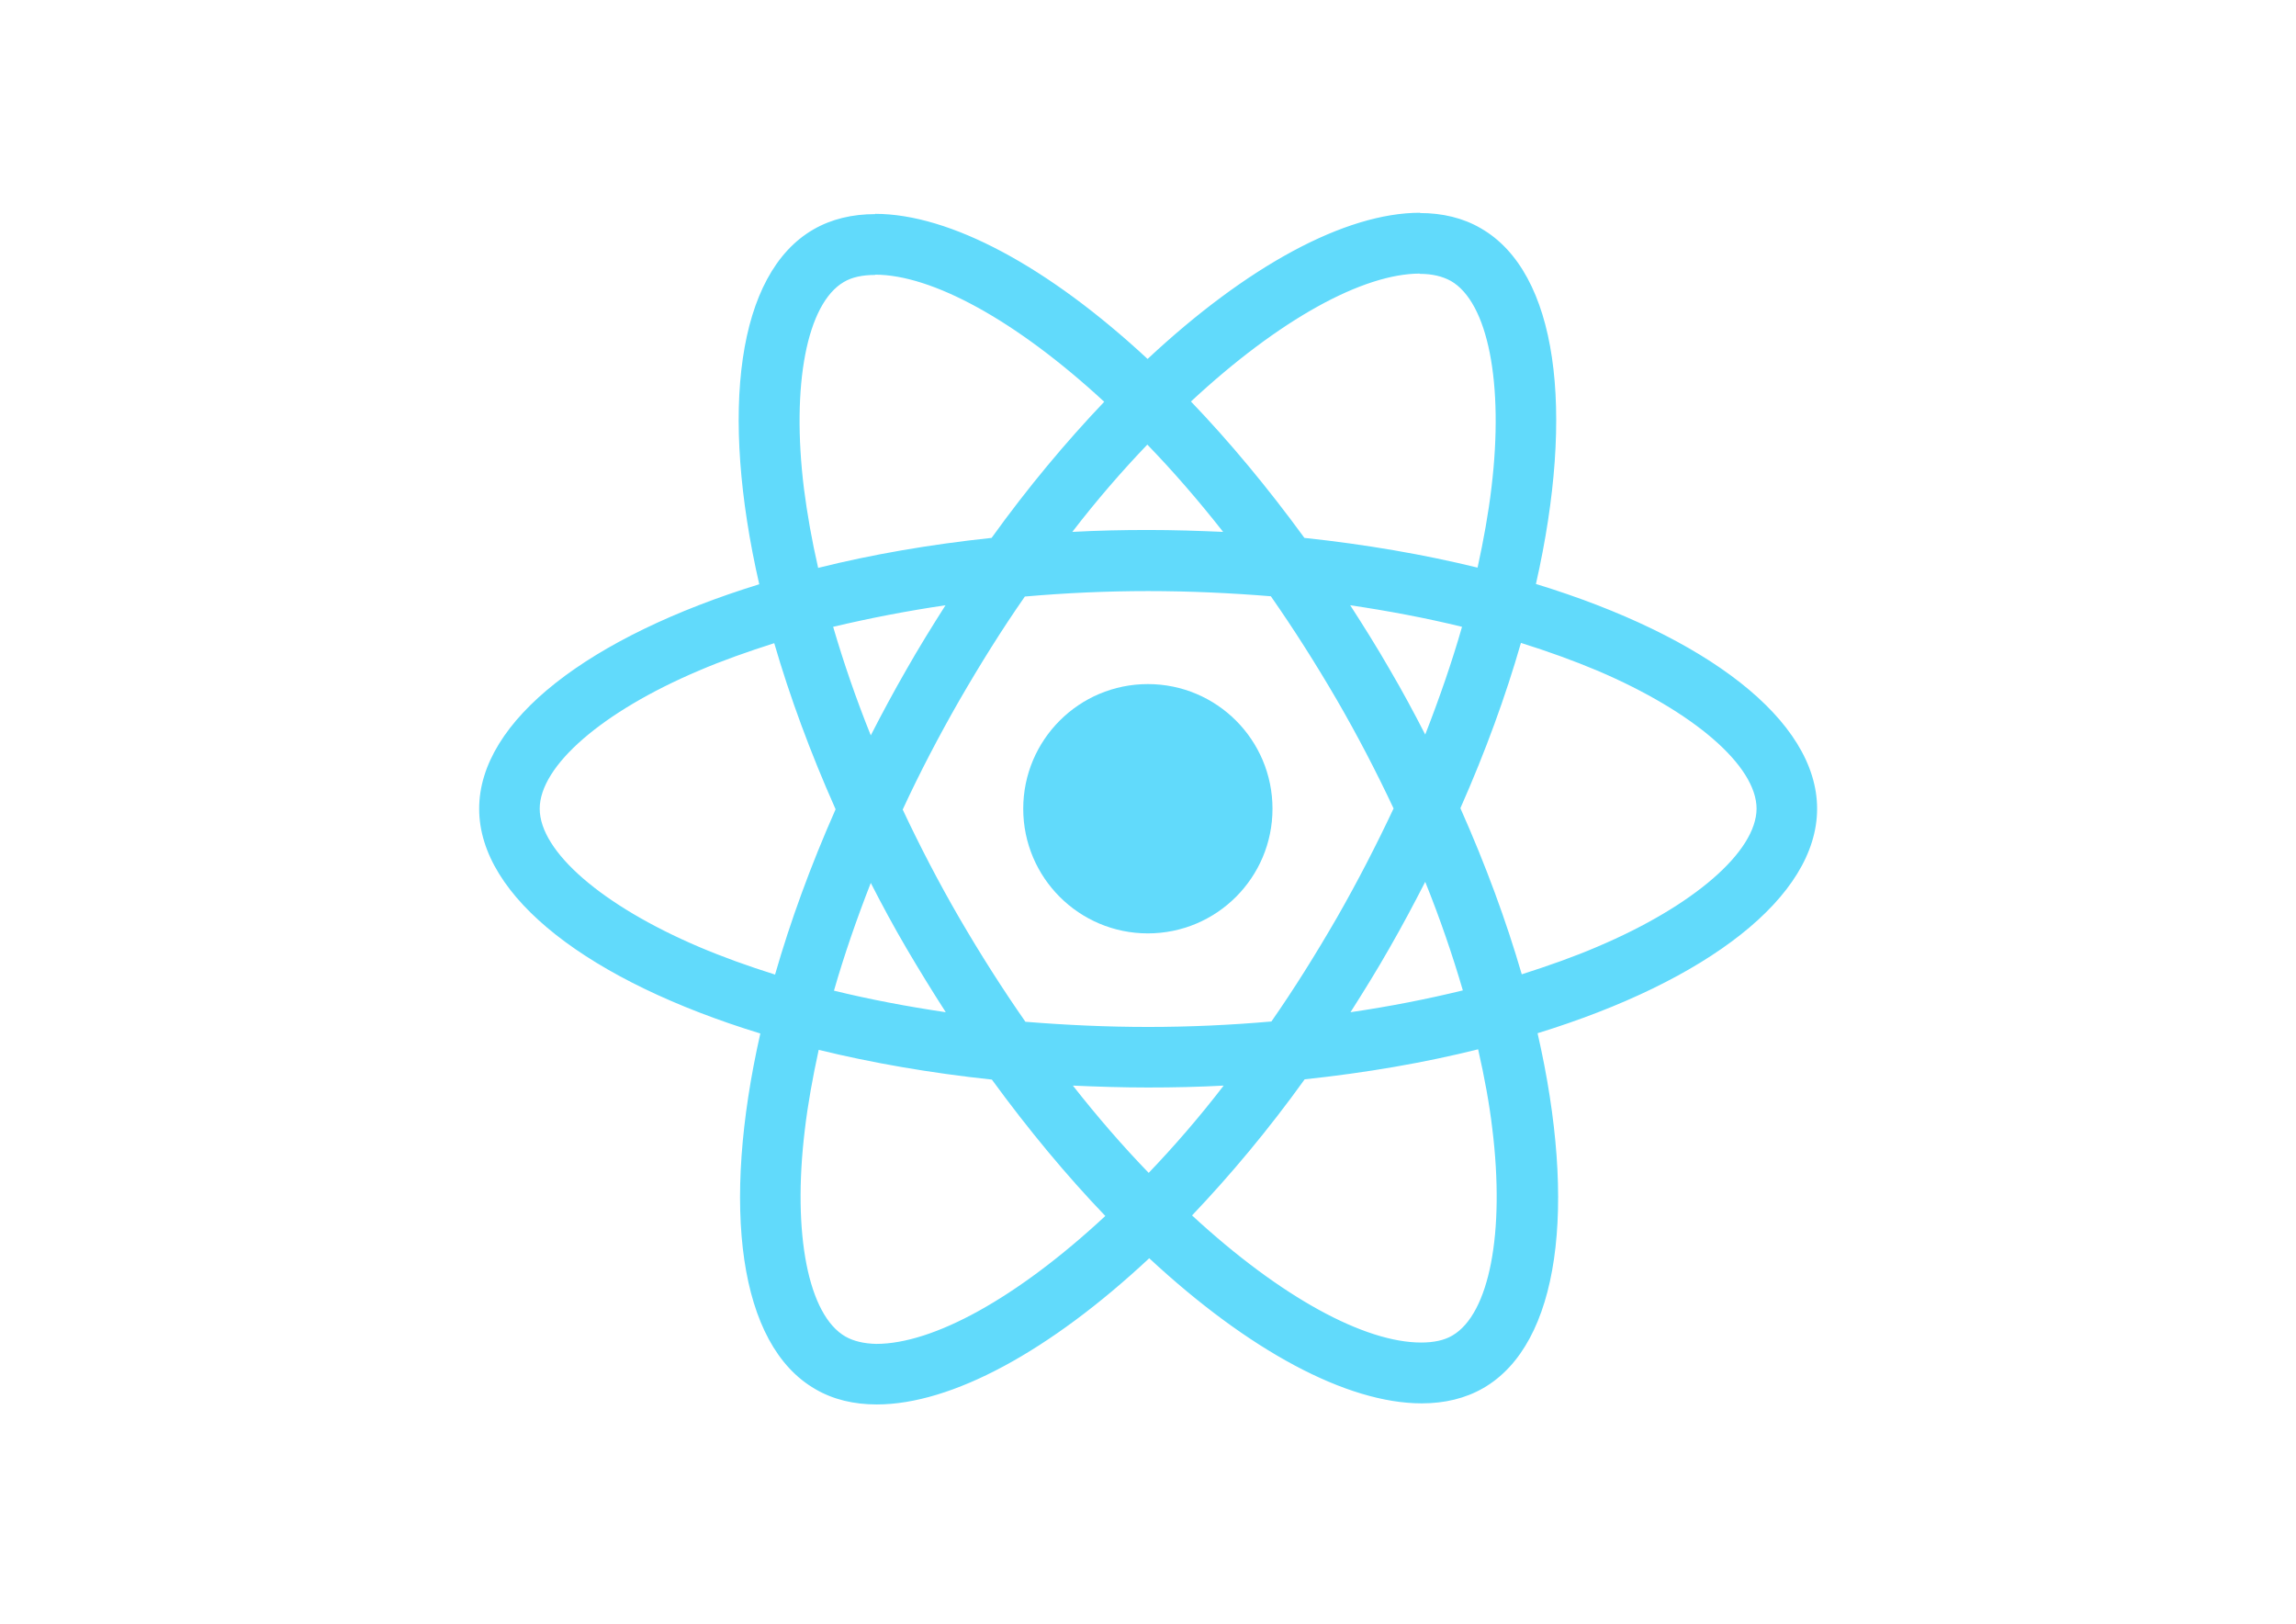
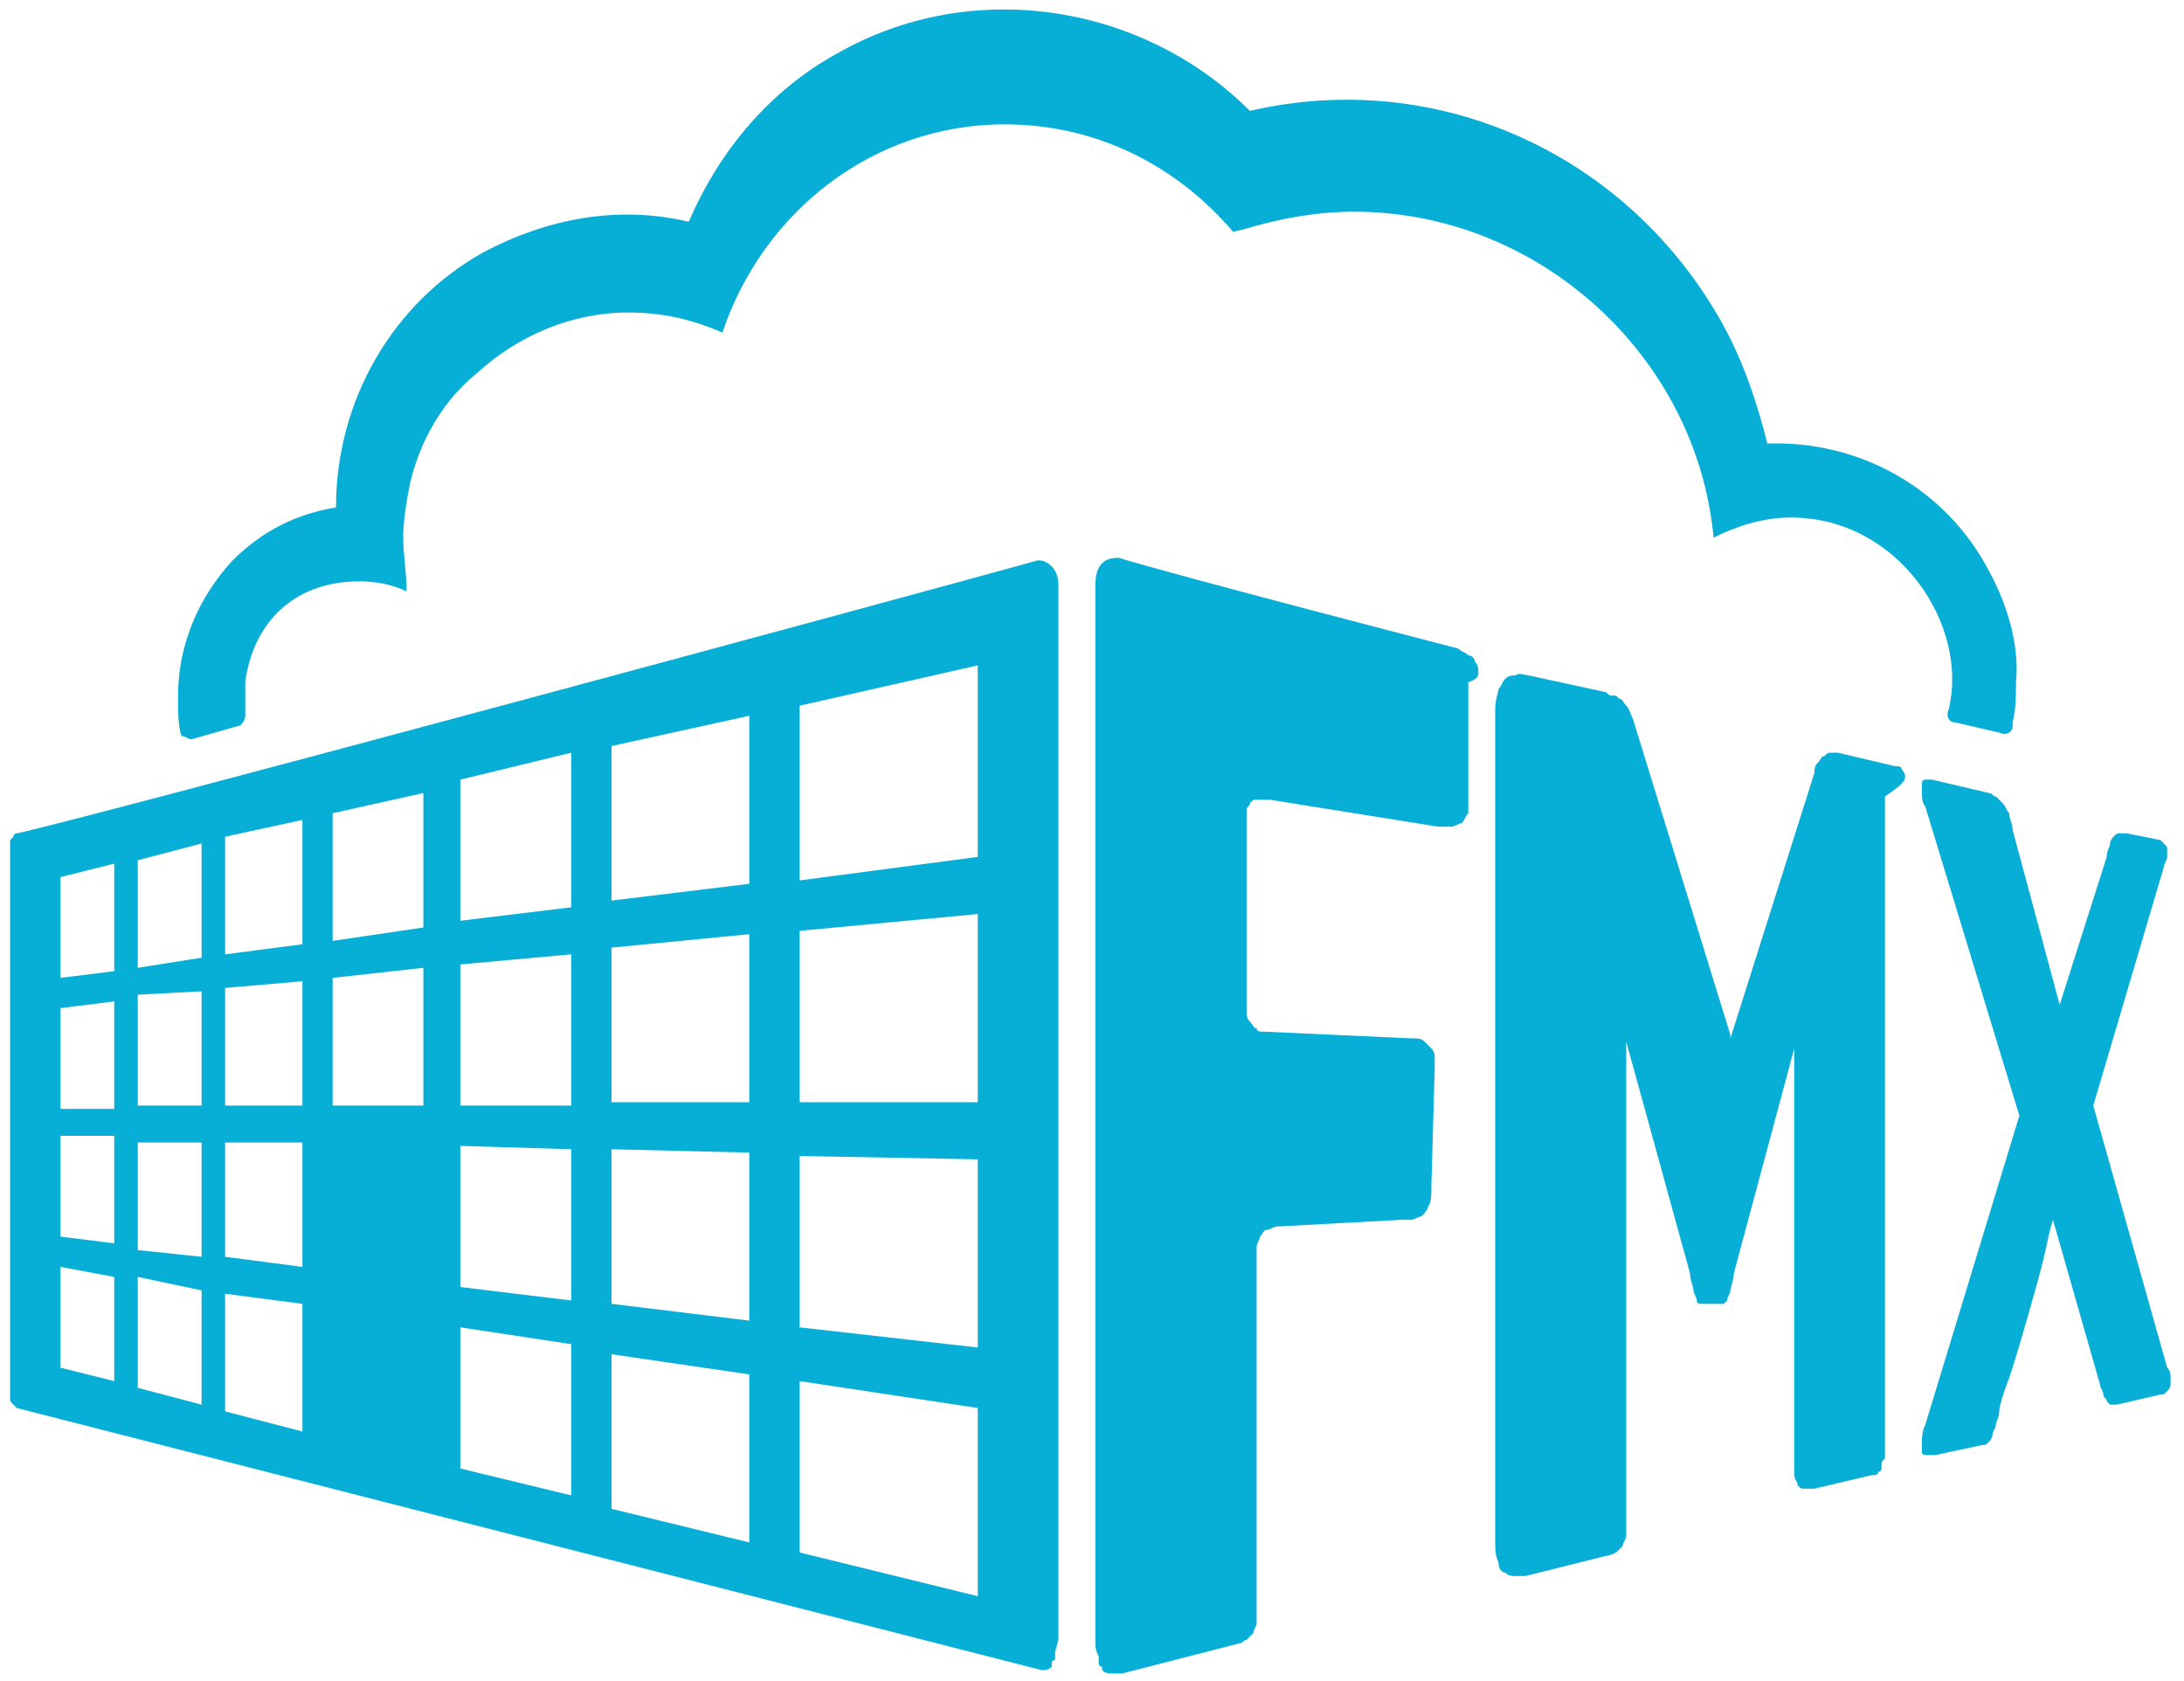
- <svg xmlns="http://www.w3.org/2000/svg" viewBox="0 0 841.9 595.3">
-   <g fill="#61DAFB">
-     <path d="M666.3 296.5c0-32.5-40.7-63.3-103.1-82.4 14.4-63.6 8-114.2-20.2-130.4-6.5-3.8-14.1-5.6-22.4-5.6v22.3c4.6 0 8.3.9 11.4 2.6 13.6 7.8 19.5 37.5 14.9 75.7-1.1 9.4-2.9 19.3-5.1 29.4-19.6-4.8-41-8.5-63.5-10.9-13.5-18.5-27.5-35.3-41.6-50 32.6-30.3 63.2-46.9 84-46.9V78c-27.5 0-63.5 19.6-99.9 53.6-36.4-33.8-72.4-53.2-99.9-53.2v22.3c20.7 0 51.4 16.5 84 46.6-14 14.7-28 31.4-41.3 49.9-22.6 2.4-44 6.1-63.6 11-2.3-10-4-19.7-5.2-29-4.7-38.2 1.1-67.9 14.6-75.8 3-1.8 6.9-2.6 11.5-2.6V78.5c-8.4 0-16 1.8-22.6 5.6-28.1 16.2-34.4 66.7-19.9 130.1-62.2 19.2-102.7 49.9-102.7 82.3 0 32.5 40.7 63.3 103.1 82.4-14.4 63.6-8 114.2 20.2 130.4 6.5 3.8 14.1 5.6 22.5 5.6 27.5 0 63.5-19.6 99.9-53.6 36.4 33.8 72.4 53.2 99.9 53.2 8.4 0 16-1.8 22.6-5.6 28.1-16.2 34.4-66.7 19.9-130.1 62-19.1 102.5-49.9 102.5-82.3zm-130.2-66.7c-3.7 12.9-8.3 26.2-13.5 39.5-4.1-8-8.4-16-13.1-24-4.6-8-9.5-15.8-14.4-23.4 14.2 2.1 27.9 4.7 41 7.9zm-45.8 106.5c-7.8 13.5-15.8 26.3-24.1 38.2-14.9 1.3-30 2-45.2 2-15.1 0-30.2-.7-45-1.9-8.3-11.9-16.4-24.6-24.2-38-7.6-13.1-14.5-26.4-20.8-39.8 6.2-13.4 13.2-26.8 20.7-39.9 7.8-13.5 15.8-26.3 24.1-38.2 14.9-1.3 30-2 45.2-2 15.1 0 30.2.7 45 1.9 8.3 11.9 16.4 24.6 24.2 38 7.6 13.1 14.5 26.4 20.8 39.8-6.3 13.4-13.2 26.8-20.7 39.9zm32.3-13c5.4 13.4 10 26.8 13.8 39.8-13.1 3.2-26.9 5.9-41.2 8 4.9-7.7 9.8-15.6 14.4-23.7 4.6-8 8.9-16.1 13-24.1zM421.2 430c-9.3-9.6-18.6-20.3-27.8-32 9 .4 18.2.7 27.5.7 9.4 0 18.7-.2 27.8-.7-9 11.7-18.3 22.4-27.5 32zm-74.4-58.9c-14.2-2.1-27.9-4.7-41-7.9 3.7-12.9 8.3-26.2 13.5-39.5 4.1 8 8.4 16 13.1 24 4.7 8 9.5 15.8 14.4 23.4zM420.7 163c9.3 9.6 18.6 20.3 27.8 32-9-.4-18.2-.7-27.5-.7-9.4 0-18.7.2-27.8.7 9-11.7 18.3-22.4 27.5-32zm-74 58.9c-4.9 7.7-9.8 15.6-14.4 23.7-4.6 8-8.9 16-13 24-5.4-13.4-10-26.8-13.8-39.8 13.1-3.1 26.9-5.8 41.2-7.9zm-90.5 125.2c-35.4-15.1-58.3-34.9-58.3-50.6 0-15.7 22.9-35.6 58.3-50.6 8.6-3.7 18-7 27.7-10.1 5.7 19.6 13.2 40 22.5 60.9-9.2 20.8-16.6 41.1-22.2 60.6-9.9-3.1-19.3-6.5-28-10.2zM310 490c-13.6-7.8-19.5-37.5-14.9-75.7 1.1-9.4 2.9-19.3 5.1-29.4 19.6 4.8 41 8.5 63.5 10.9 13.5 18.5 27.5 35.3 41.6 50-32.6 30.3-63.2 46.9-84 46.9-4.5-.1-8.3-1-11.3-2.7zm237.2-76.2c4.7 38.2-1.1 67.9-14.6 75.8-3 1.8-6.9 2.6-11.5 2.6-20.7 0-51.4-16.5-84-46.6 14-14.7 28-31.4 41.3-49.9 22.6-2.4 44-6.1 63.6-11 2.3 10.1 4.1 19.8 5.2 29.1zm38.5-66.7c-8.6 3.7-18 7-27.7 10.1-5.7-19.6-13.2-40-22.5-60.9 9.2-20.8 16.6-41.1 22.2-60.6 9.9 3.1 19.3 6.5 28.1 10.2 35.4 15.1 58.3 34.9 58.3 50.6-.1 15.7-23 35.6-58.4 50.6zM320.8 78.4z" />
-     <circle cx="420.9" cy="296.5" r="45.7" />
-     <path d="M520.5 78.1z" />
+ <svg xmlns="http://www.w3.org/2000/svg" version="1.1" id="Layer_1" x="0px" y="0px" viewBox="0 0 65 50" style="enable-background:new 0 0 65 50;" xml:space="preserve">
+   <style type="text/css">
+ 	.st0{fill:#07AED6;}
+ </style>
+   <g>
+     <path class="st0" d="M56.7,23.1c0-0.1-0.1-0.2-0.1-0.2c0-0.1-0.1-0.1-0.2-0.1l-1.7-0.4c-0.1,0-0.1,0-0.2,0c-0.1,0-0.1,0-0.2,0.1   c-0.1,0-0.1,0.1-0.2,0.2c-0.1,0.1-0.1,0.2-0.1,0.3l-2.5,7.9c0,0,0,0,0,0.1c0,0,0,0,0,0c0,0,0,0,0,0c0,0,0,0,0,0c0,0,0,0,0,0   c0,0,0,0,0,0c0,0,0,0,0-0.1c0,0,0,0,0-0.1l-2.9-9.4c-0.1-0.2-0.1-0.3-0.2-0.4c-0.1-0.1-0.1-0.2-0.2-0.2c-0.1-0.1-0.1-0.1-0.2-0.1   c-0.1,0-0.1,0-0.2-0.1c0,0,0,0,0,0c0,0,0,0,0,0c0,0,0,0,0,0c0,0,0,0,0,0l-2.3-0.5c-0.1,0-0.3-0.1-0.4,0c-0.1,0-0.2,0-0.3,0.1   c-0.1,0.1-0.1,0.2-0.2,0.3c0,0.1-0.1,0.3-0.1,0.6v24.7c0,0.3,0,0.5,0.1,0.7c0,0.2,0.1,0.3,0.2,0.3c0.1,0.1,0.2,0.1,0.3,0.1   c0.1,0,0.2,0,0.3,0c0,0,0,0,0,0c0,0,0,0,0,0c0,0,0,0,0,0c0,0,0,0,0,0l2.4-0.6c0.1,0,0.3-0.1,0.3-0.1c0.1-0.1,0.1-0.1,0.2-0.2   c0-0.1,0.1-0.2,0.1-0.3c0-0.1,0-0.2,0-0.4V31.1c0,0,0-0.1,0-0.1c0,0,0-0.1,0-0.1c0,0,0,0,0-0.1c0,0,0,0,0,0c0,0,0,0,0,0   c0,0,0,0,0,0c0,0,0,0,0,0.1c0,0,0,0.1,0,0.1l1.9,6.9c0,0.2,0.1,0.4,0.1,0.5c0,0.1,0.1,0.2,0.1,0.3c0,0.1,0.1,0.1,0.1,0.1   c0.1,0,0.1,0,0.2,0l0.3,0c0.1,0,0.1,0,0.2,0c0,0,0.1-0.1,0.1-0.1c0-0.1,0.1-0.2,0.1-0.3c0-0.1,0.1-0.3,0.1-0.5l1.8-6.7   c0,0,0-0.1,0-0.1c0,0,0-0.1,0-0.1c0,0,0,0,0,0c0,0,0,0,0,0c0,0,0,0,0,0c0,0,0,0,0,0.1c0,0,0,0.1,0,0.1c0,0,0,0.1,0,0.1v12.1   c0,0.2,0,0.4,0,0.5c0,0.1,0.1,0.2,0.1,0.3c0.1,0.1,0.1,0.1,0.2,0.1c0.1,0,0.2,0,0.3,0l1.7-0.4c0.1,0,0.2,0,0.2-0.1   c0.1,0,0.1-0.1,0.1-0.2c0-0.1,0-0.1,0.1-0.2c0-0.1,0-0.2,0-0.3v-19c0-0.2,0-0.3,0-0.4C56.7,23.3,56.7,23.2,56.7,23.1" />
+     <path class="st0" d="M64.6,41c0-0.1,0-0.2-0.1-0.3l-2.2-7.8l2.1-7.1c0-0.1,0.1-0.2,0.1-0.3c0-0.1,0-0.2,0-0.2c0-0.1,0-0.1-0.1-0.2   c0,0-0.1-0.1-0.1-0.1l-1-0.2c-0.1,0-0.2,0-0.2,0c-0.1,0-0.1,0-0.2,0.1c0,0-0.1,0.1-0.1,0.2c0,0.1-0.1,0.2-0.1,0.4l-1.4,4.4   l-1.4-5.2c0-0.2-0.1-0.3-0.1-0.5c-0.1-0.1-0.1-0.2-0.2-0.3c-0.1-0.1-0.1-0.1-0.2-0.2c-0.1,0-0.1-0.1-0.2-0.1l-1.7-0.4   c-0.1,0-0.2,0-0.2,0c-0.1,0-0.1,0.1-0.1,0.1c0,0.1,0,0.2,0,0.3c0,0.1,0,0.3,0.1,0.4l2.8,9.2l-2.8,9.2c-0.1,0.2-0.1,0.4-0.1,0.5   c0,0.1,0,0.2,0,0.3c0,0.1,0.1,0.1,0.1,0.1c0.1,0,0.1,0,0.3,0l1.4-0.3c0.1,0,0.1,0,0.2-0.1c0,0,0.1-0.1,0.1-0.2   c0-0.1,0.1-0.2,0.1-0.3c0-0.1,0.1-0.2,0.1-0.4c0-0.1,0.1-0.5,0.3-1c0.2-0.6,0.4-1.3,0.6-2c0.2-0.7,0.4-1.4,0.5-1.9   c0.1-0.5,0.2-0.8,0.2-0.8l1.4,4.9c0,0.1,0.1,0.2,0.1,0.3c0,0.1,0.1,0.1,0.1,0.2c0,0,0.1,0.1,0.1,0.1c0,0,0.1,0,0.2,0l1.3-0.3   c0.1,0,0.1,0,0.2-0.1c0,0,0.1-0.1,0.1-0.2C64.6,41.2,64.6,41.1,64.6,41" />
+     <path class="st0" d="M44,20c0-0.1,0-0.2-0.1-0.3c0-0.1-0.1-0.2-0.2-0.2c-0.1-0.1-0.2-0.1-0.3-0.2c0,0-8.5-2.2-10.1-2.7   c-0.2,0-0.7,0-0.7,0.8v31.4c0,0.2,0,0.3,0.1,0.5c0,0,0,0,0,0.1c0,0,0,0,0,0.1c0,0,0,0.1,0.1,0.1c0,0,0,0,0,0.1c0,0,0,0,0,0   c0.1,0.1,0.2,0.1,0.3,0.1h0c0.1,0,0.2,0,0.3,0l0,0c0,0,0,0,0,0c0,0,0,0,0,0l3.5-0.9c0.1,0,0.1-0.1,0.2-0.1c0.1-0.1,0.1-0.1,0.2-0.2   c0-0.1,0.1-0.2,0.1-0.3c0-0.1,0-0.3,0-0.5V37.5c0-0.2,0-0.3,0-0.4c0-0.1,0.1-0.2,0.1-0.3c0.1-0.1,0.1-0.2,0.2-0.2   c0.1,0,0.2-0.1,0.3-0.1l3.7-0.2c0,0,0,0,0,0h0c0,0,0,0,0,0h0c0.1,0,0.2,0,0.3,0c0.1,0,0.2-0.1,0.3-0.1c0.1-0.1,0.2-0.2,0.2-0.3   c0.1-0.1,0.1-0.3,0.1-0.6l0.1-3.5c0-0.1,0-0.2,0-0.3c0-0.1,0-0.2-0.1-0.3c-0.1-0.1-0.1-0.1-0.2-0.2c-0.1-0.1-0.2-0.1-0.4-0.1   l-4.4-0.2c-0.1,0-0.2,0-0.2-0.1c-0.1,0-0.1-0.1-0.2-0.2c-0.1-0.1-0.1-0.2-0.1-0.3c0-0.1,0-0.3,0-0.5v-5.3c0-0.1,0-0.2,0-0.2   c0-0.1,0.1-0.1,0.1-0.2c0.1-0.1,0.1-0.1,0.2-0.1c0.1,0,0.2,0,0.4,0l5,0.8c0.2,0,0.3,0,0.4,0c0.1,0,0.2-0.1,0.3-0.1   c0.1-0.1,0.1-0.2,0.2-0.3c0-0.1,0-0.3,0-0.6v-3.3C44,20.2,44,20.1,44,20" />
+     <path class="st0" d="M31,49.7L31,49.7c0.1,0,0.2,0,0.3-0.1c0,0,0,0,0,0c0,0,0,0,0-0.1c0,0,0-0.1,0.1-0.1c0,0,0,0,0-0.1   c0,0,0,0,0-0.1c0-0.1,0.1-0.3,0.1-0.5V17.4c0-0.6-0.5-0.8-0.7-0.7c-3.6,1-28,7.6-30.3,8.1c0,0-0.1,0-0.1,0.1c0,0-0.1,0.1-0.1,0.1   v16.6c0,0.1,0,0.1,0.1,0.2c0,0,0.1,0.1,0.1,0.1L31,49.7C30.9,49.7,31,49.7,31,49.7 M3.4,41.1l-1.6-0.4v-3L3.4,38V41.1z M3.4,37   l-1.6-0.2v-3l1.6,0V37z M3.4,33l-1.6,0v-3l1.6-0.2V33z M3.4,28.9l-1.6,0.2v-3l1.6-0.4V28.9z M6,41.8l-1.9-0.5v-3.3L6,38.4V41.8z    M6,37.4l-1.9-0.2v-3.2l1.9,0V37.4z M6,32.9l-1.9,0v-3.3L6,29.5V32.9z M6,28.5l-1.9,0.3v-3.2L6,25.1V28.5z M9,42.6L6.7,42v-3.5   L9,38.8V42.6z M9,37.7l-2.3-0.3V34L9,34V37.7z M9,32.9l-2.3,0v-3.5L9,29.2V32.9z M9,28.1l-2.3,0.3v-3.5L9,24.4V28.1z M12.6,32.9   l-2.7,0v-3.8l2.7-0.3V32.9z M12.6,27.6L9.9,28v-3.8l2.7-0.6V27.6z M17,44.5l-3.3-0.8v-4.2L17,40V44.5z M17,38.7l-3.3-0.4v-4.2   l3.3,0.1V38.7z M17,32.9l-3.3,0v-4.2l3.3-0.3V32.9z M17,27l-3.3,0.4v-4.2l3.3-0.8V27z M22.3,45.9l-4.1-1v-4.6l4.1,0.6V45.9z    M22.3,39.3l-4.1-0.5v-4.6l4.1,0.1V39.3z M22.3,32.8l-4.1,0v-4.6l4.1-0.4V32.8z M22.3,26.3l-4.1,0.5v-4.6l4.1-0.9V26.3z M29.1,47.5   l-5.3-1.3v-5.1l5.3,0.8V47.5z M29.1,40.1l-5.3-0.6v-5.1l5.3,0.1V40.1z M29.1,32.8l-5.3,0v-5.1l5.3-0.5V32.8z M29.1,25.5l-5.3,0.7   V21l5.3-1.2V25.5z" />
+     <path class="st0" d="M59.2,17c-1.3-2.5-3.9-3.9-6.6-3.8c-0.3-1.2-0.7-2.4-1.3-3.5c-2.8-5.1-8.5-7.7-14.1-6.4   C34,0.1,28.9-0.7,24.9,1.6c-2,1.1-3.5,2.9-4.4,5c-2.1-0.5-4.2-0.1-6.1,0.9C11.7,9,10,11.9,10,15.1c-1.2,0.2-2.2,0.7-3.1,1.6   c-1,1.1-1.6,2.5-1.6,4c0,0,0,0,0,0.1c0,0,0,0,0,0.1c0,0.3,0,0.7,0.1,1c0,0,0,0,0,0C5.5,21.9,5.6,22,5.7,22l1.4-0.4h0   c0.1,0,0.2-0.2,0.2-0.3c0-0.2,0-0.8,0-1c0.2-1.6,1.3-3,3.4-3c0.5,0,1,0.1,1.4,0.3C12.1,17,12,16.5,12,16c0-0.5,0.1-1.1,0.2-1.6   c0.3-1.3,1-2.5,2-3.3c1.2-1.1,2.8-1.8,4.5-1.8c1,0,1.9,0.2,2.8,0.6c1.2-3.6,4.5-6.2,8.4-6.2c2.7,0,5.1,1.2,6.8,3.2l0.4-0.1   c0,0,0,0,0,0c1-0.3,2.1-0.5,3.2-0.5c5.5,0,10.2,4.3,10.7,9.7l0,0c0.6-0.3,1.4-0.6,2.3-0.6c3.2,0,5.3,3.2,4.7,5.7c0,0,0,0,0,0   c-0.1,0.2,0,0.4,0.2,0.4c0,0,0,0,0,0l1.3,0.3h0c0.2,0.1,0.4,0,0.4-0.2c0,0,0,0,0-0.1c0.1-0.4,0.1-0.8,0.1-1.2   C60.1,19.3,59.8,18.1,59.2,17" />
  </g>
</svg>
